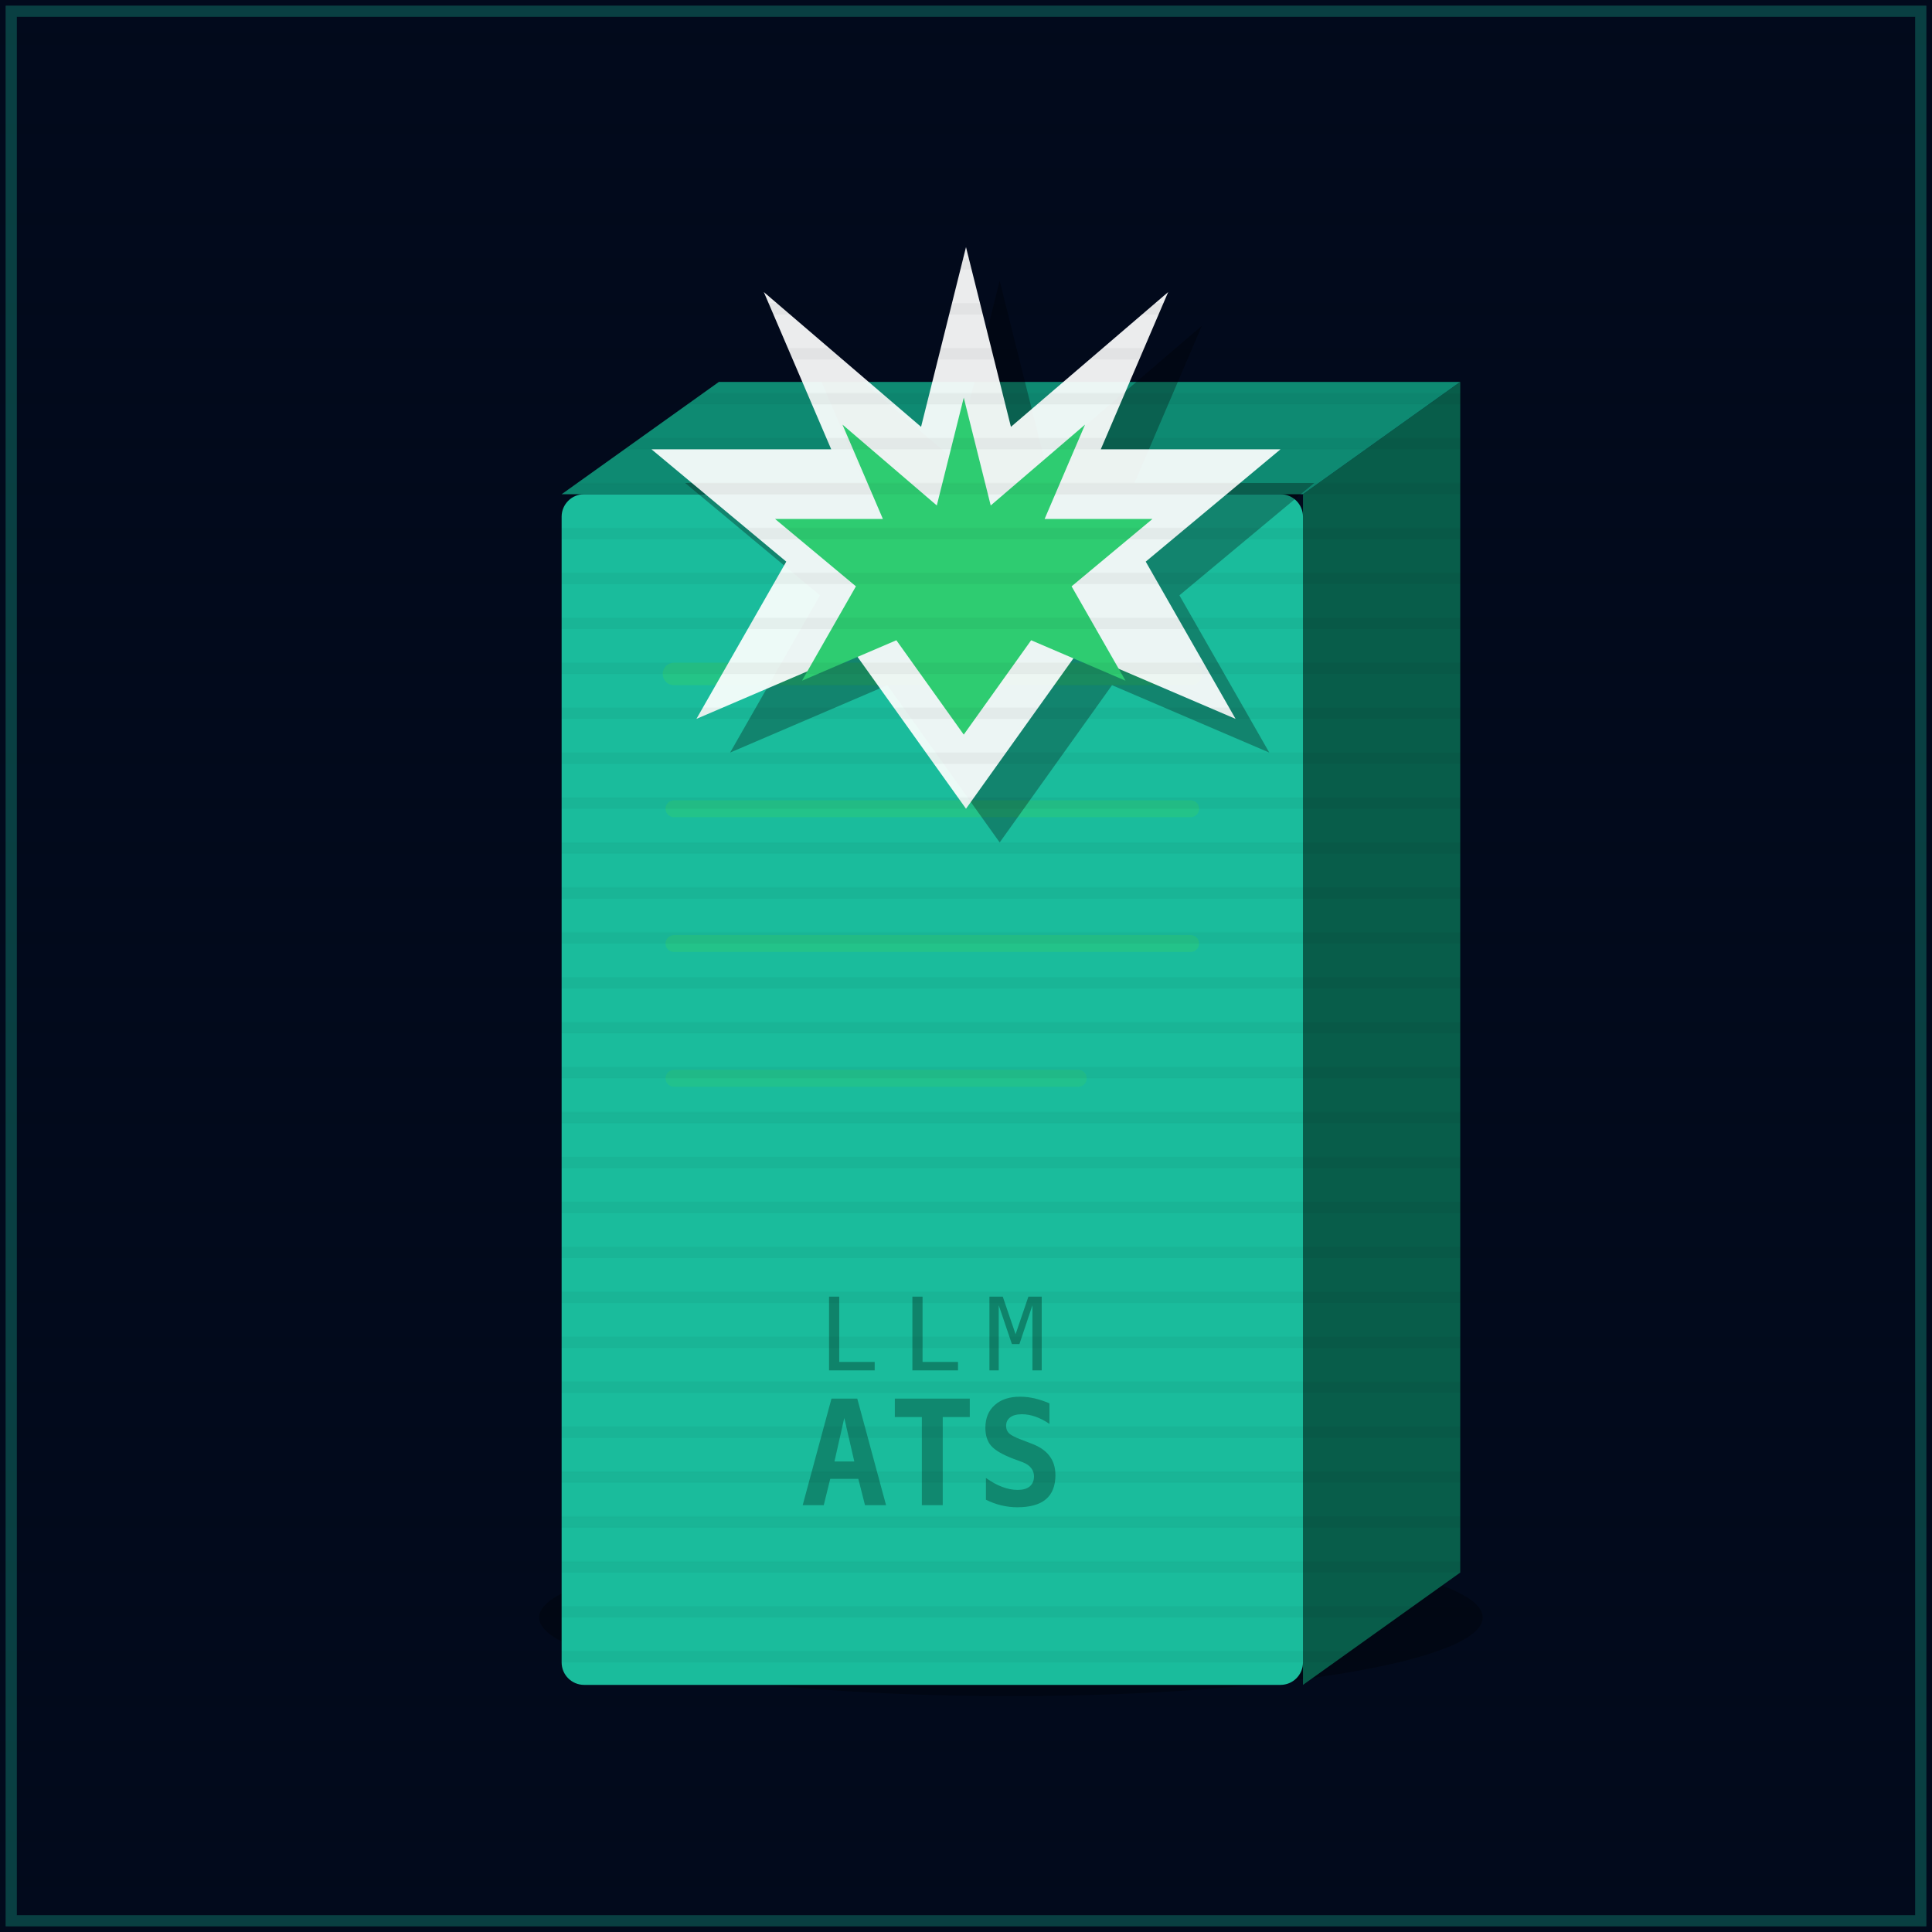
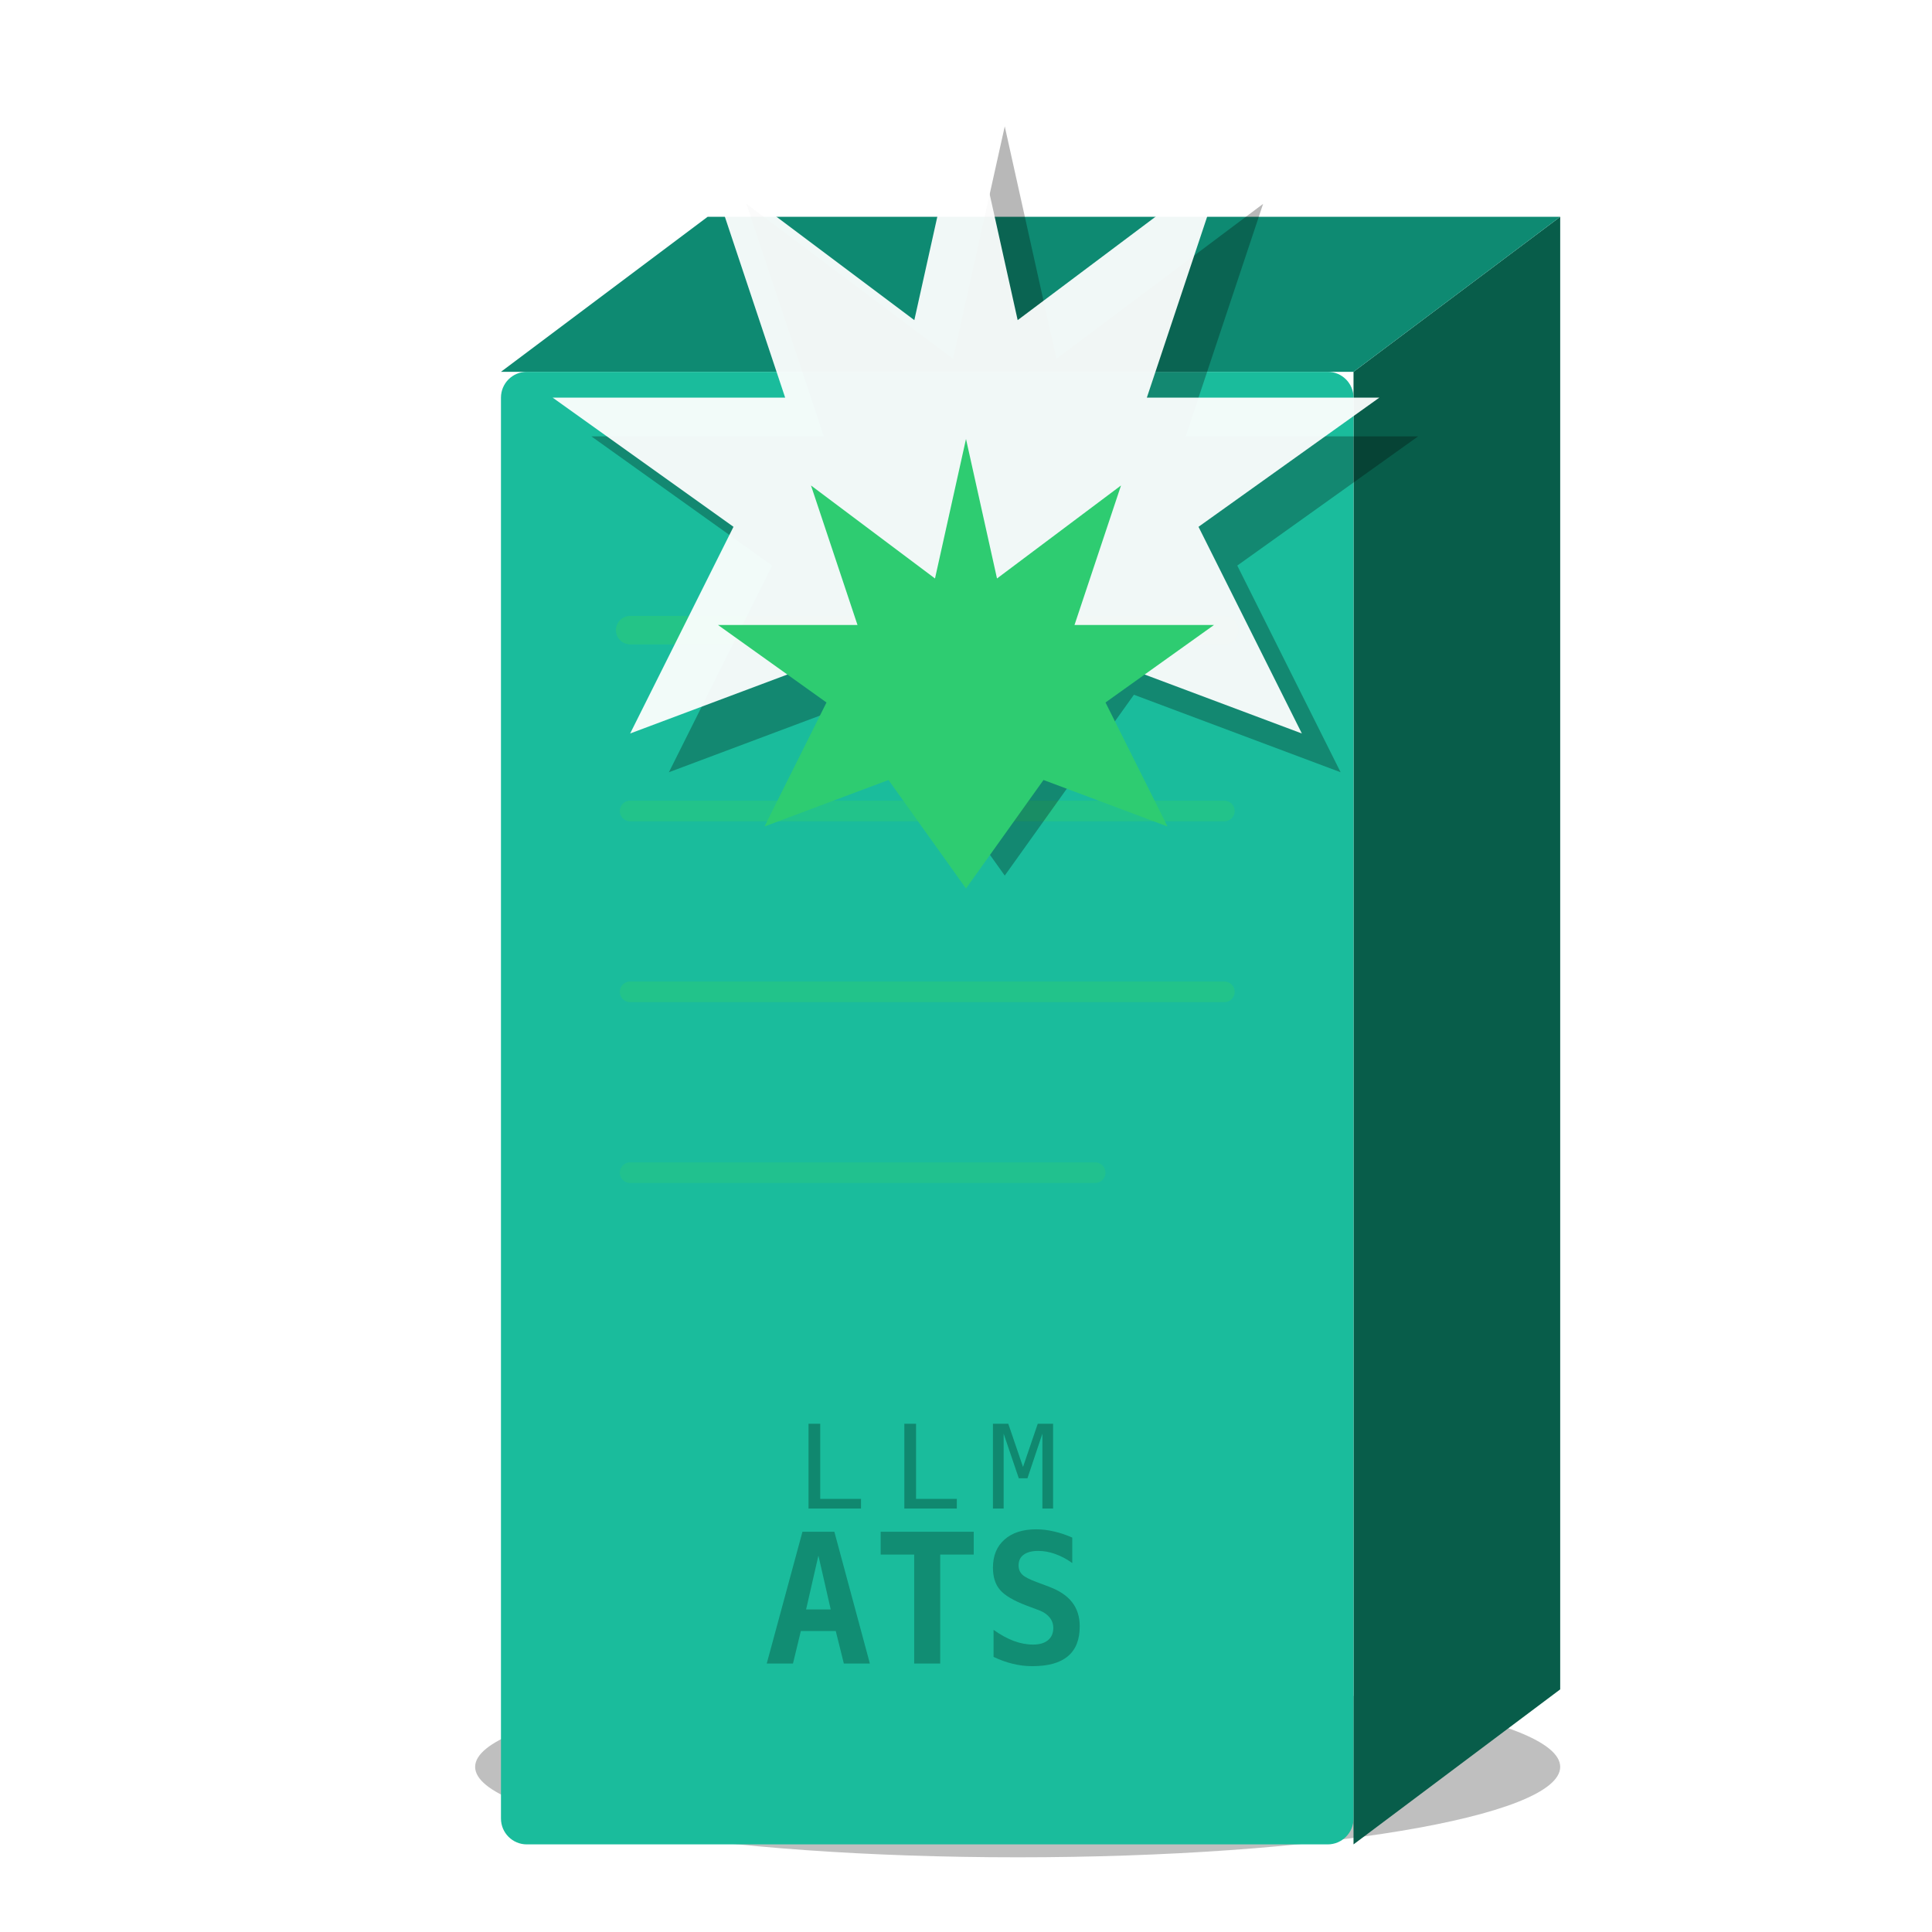
<svg xmlns="http://www.w3.org/2000/svg" viewBox="0 0 172 172" width="172" height="172">
-   <defs>
-     <pattern id="sc" x="0" y="0" width="1" height="4" patternUnits="userSpaceOnUse">
-       <rect x="0" y="3" width="172" height="1" fill="rgba(0,0,0,0.08)" />
-     </pattern>
-   </defs>
-   <rect width="172" height="172" fill="#020a1c" />
-   <ellipse cx="90" cy="144" rx="42" ry="7" fill="rgba(0,0,0,0.3)" />
-   <path d="M116,44 L130,34 L130,140 L116,150" fill="#085d4a" />
-   <path d="M50,44 L64,34 L130,34 L116,44" fill="#0e8a72" />
-   <rect x="50" y="44" width="66" height="106" rx="2" fill="#1abc9c" />
-   <line x1="60" y1="60" x2="106" y2="60" stroke="#2ecc71" stroke-width="2" stroke-linecap="round" opacity="0.5" />
-   <line x1="60" y1="72" x2="106" y2="72" stroke="#2ecc71" stroke-width="1.5" stroke-linecap="round" opacity="0.45" />
-   <line x1="60" y1="84" x2="106" y2="84" stroke="#2ecc71" stroke-width="1.5" stroke-linecap="round" opacity="0.45" />
-   <line x1="60" y1="96" x2="96" y2="96" stroke="#2ecc71" stroke-width="1.5" stroke-linecap="round" opacity="0.35" />
-   <polygon points="86,22 90,38 104,26 98,40 114,40 102,50 110,64 96,58 86,72 76,58 62,64 70,50 58,40 74,40 68,26 82,38" fill="rgba(0,0,0,0.3)" transform="translate(3,3)" />
-   <polygon points="86,22 90,38 104,26 98,40 114,40 102,50 110,64 96,58 86,72 76,58 62,64 70,50 58,40 74,40 68,26 82,38" fill="rgba(255,255,255,0.92)" />
-   <polygon points="86,22 90,38 104,26 98,40 114,40 102,50 110,64 96,58 86,72 76,58 62,64 70,50 58,40 74,40 68,26 82,38" fill="#2ecc71" transform="scale(0.6) translate(57,37)" />
-   <text x="83" y="122" text-anchor="middle" font-family="monospace" font-size="9" fill="#085d4a" opacity="0.6" letter-spacing="2">LLM</text>
-   <text x="83" y="134" text-anchor="middle" font-family="monospace" font-size="13" font-weight="bold" fill="#085d4a" opacity="0.55">ATS</text>
-   <rect width="172" height="172" fill="url(#sc)" opacity="0.5" />
-   <rect x="1" y="1" width="170" height="170" fill="none" stroke="#1abc9c" stroke-width="1" opacity="0.3" />
+   <g transform="translate(86,86) scale(1.15) translate(-86,-86)">
+     <ellipse cx="90" cy="148" rx="42" ry="7" fill="rgba(0,0,0,0.25)" />
+     <path d="M116,40 L132,28 L132,142 L116,154" fill="#085d4a" />
+     <path d="M50,40 L66,28 L132,28 L116,40" fill="#0e8a72" />
+     <rect x="50" y="40" width="66" height="114" rx="2" fill="#1abc9c" />
+     <line x1="60" y1="60" x2="106" y2="60" stroke="#2ecc71" stroke-width="2.2" stroke-linecap="round" opacity="0.5" />
+     <line x1="60" y1="74" x2="106" y2="74" stroke="#2ecc71" stroke-width="1.6" stroke-linecap="round" opacity="0.42" />
+     <line x1="60" y1="88" x2="106" y2="88" stroke="#2ecc71" stroke-width="1.6" stroke-linecap="round" opacity="0.42" />
+     <line x1="60" y1="102" x2="96" y2="102" stroke="#2ecc71" stroke-width="1.6" stroke-linecap="round" opacity="0.32" />
+     <polygon points="86,18 90,36 106,24 100,42 118,42 104,52 112,68 96,62 86,76 76,62 60,68 68,52 54,42 72,42 66,24 82,36" fill="rgba(0,0,0,0.28)" transform="translate(3,3)" />
+     <polygon points="86,18 90,36 106,24 100,42 118,42 104,52 112,68 96,62 86,76 76,62 60,68 68,52 54,42 72,42 66,24 82,36" fill="rgba(255,255,255,0.94)" />
+     <polygon points="86,18 90,36 106,24 100,42 118,42 104,52 112,68 96,62 86,76 76,62 60,68 68,52 54,42 72,42 66,24 82,36" fill="#2ecc71" transform="translate(86,86) scale(0.6) translate(-86,-86)" />
+     <text x="83" y="128" text-anchor="middle" font-family="monospace" font-size="9" fill="#085d4a" opacity="0.55" letter-spacing="2">LLM</text>
+     <text x="83" y="140" text-anchor="middle" font-family="monospace" font-size="14" font-weight="bold" fill="#085d4a" opacity="0.5">ATS</text>
+   </g>
</svg>
